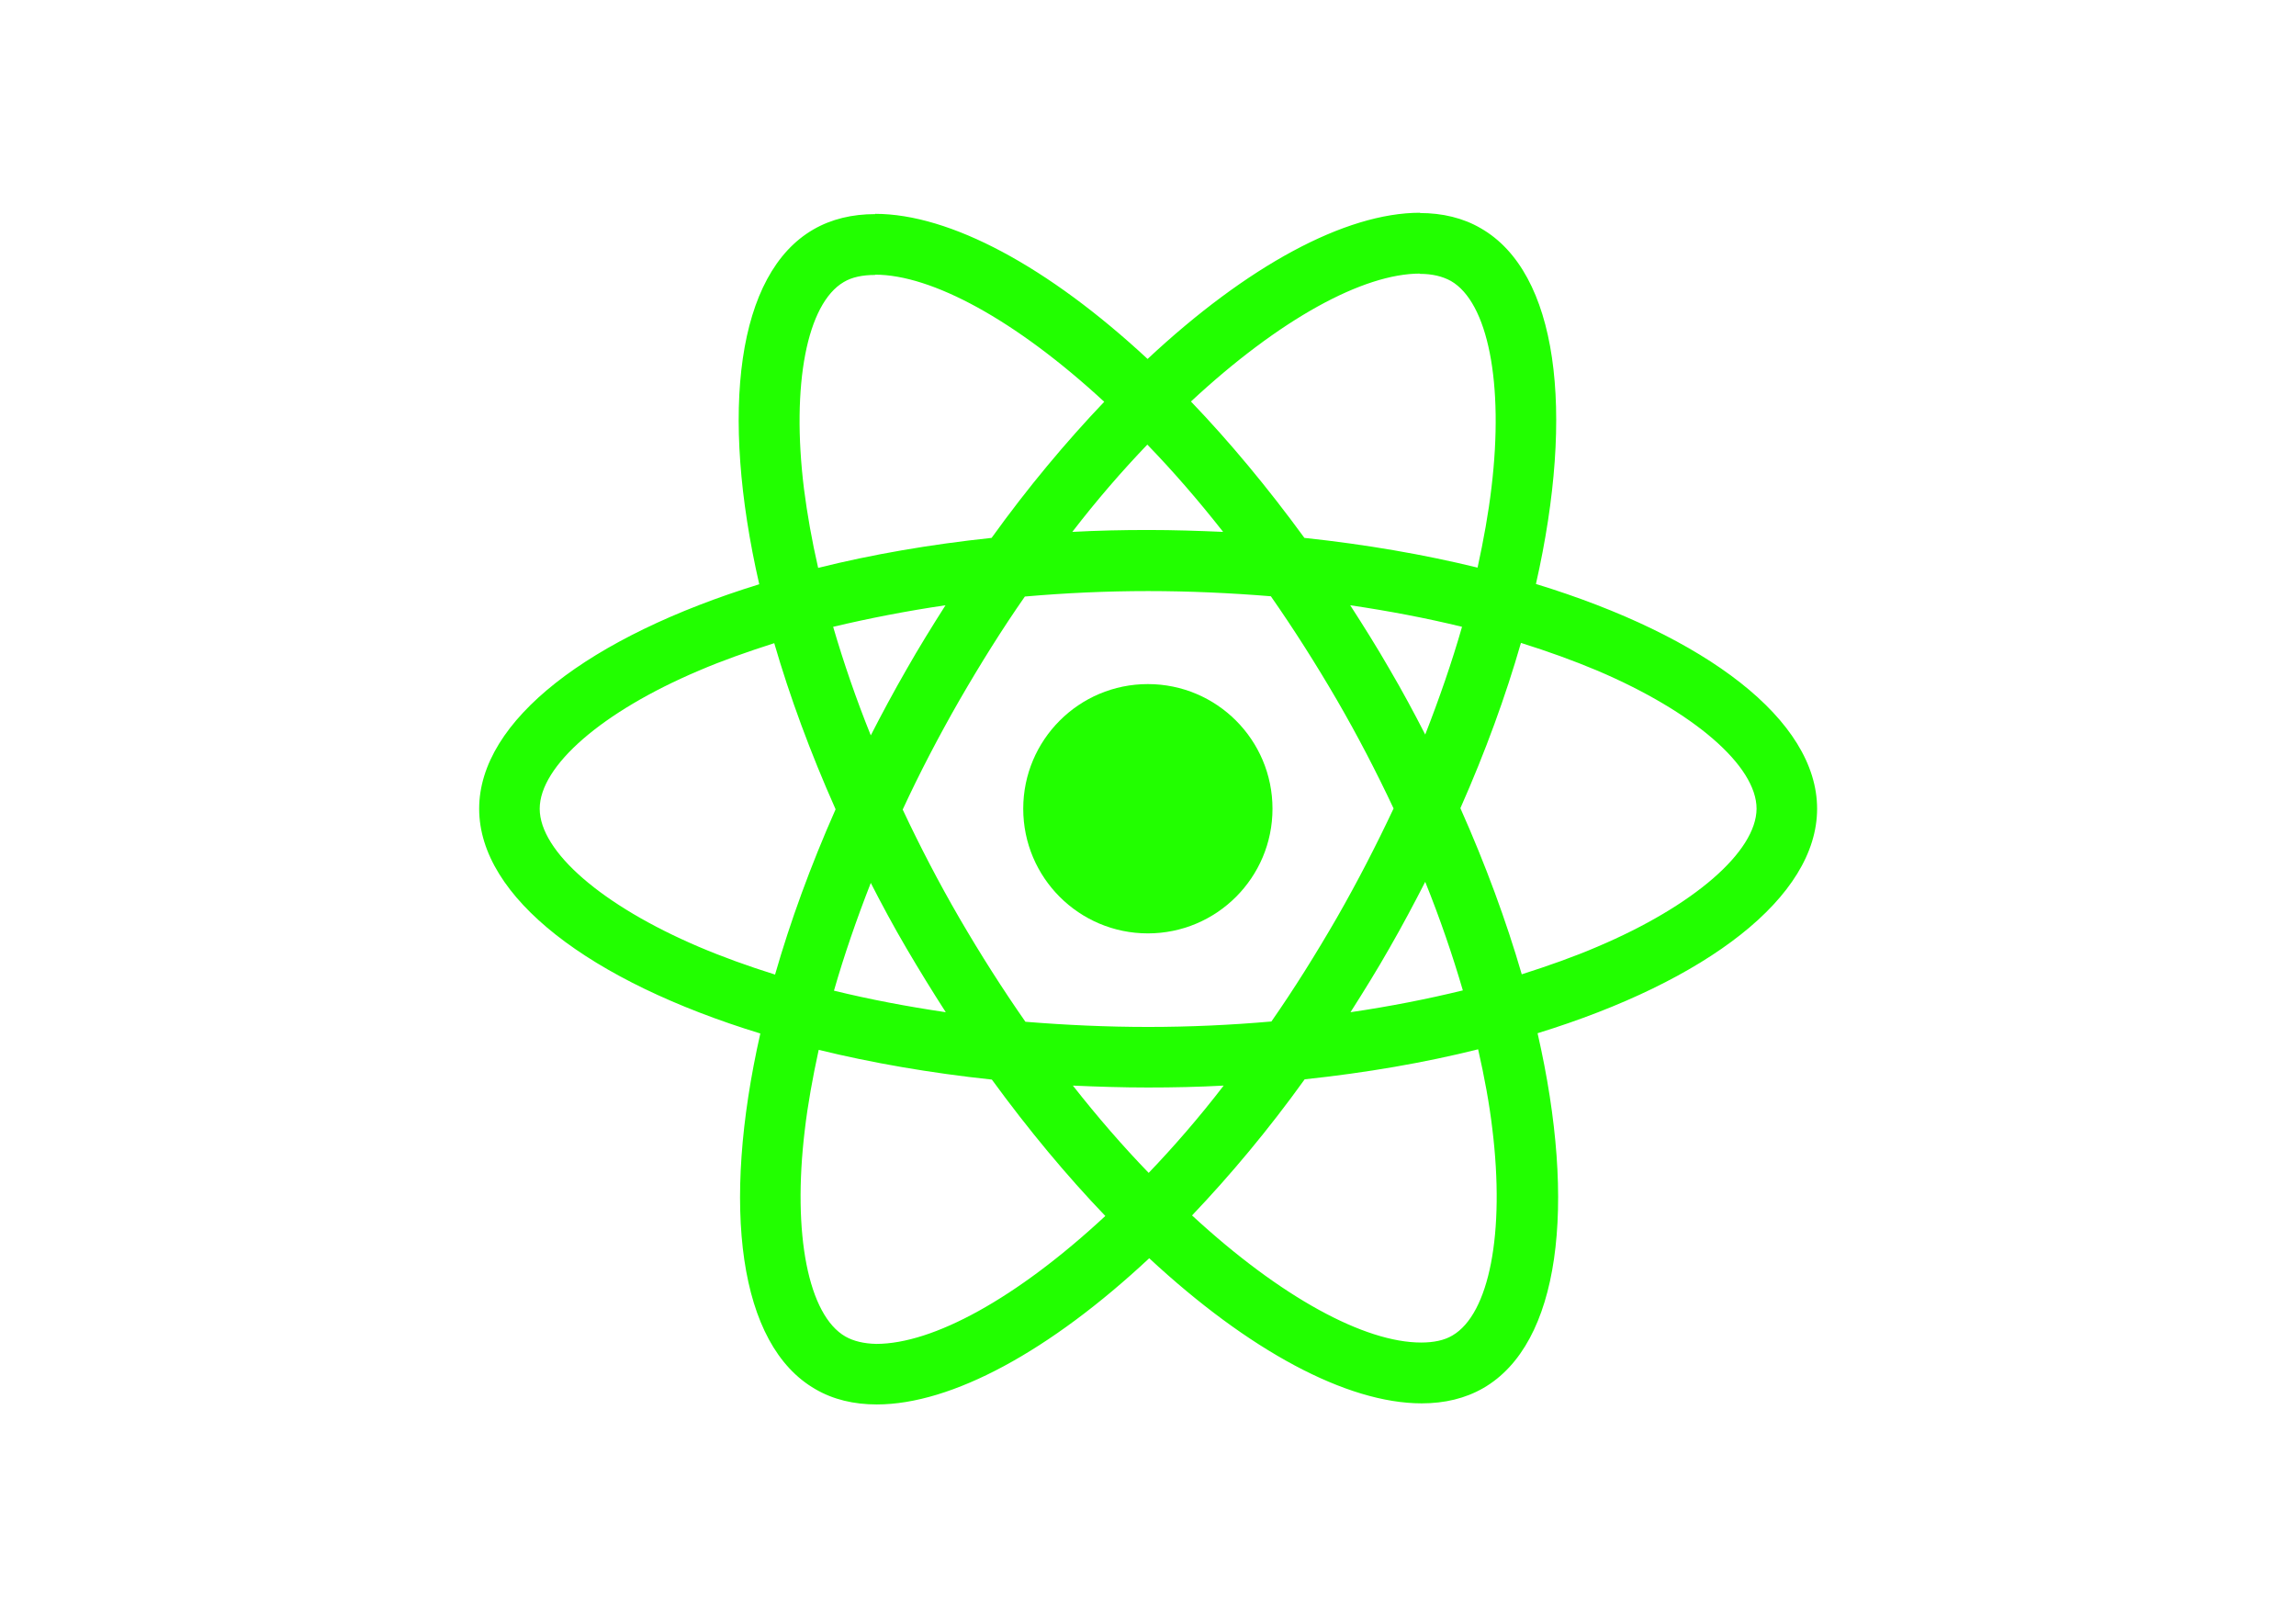
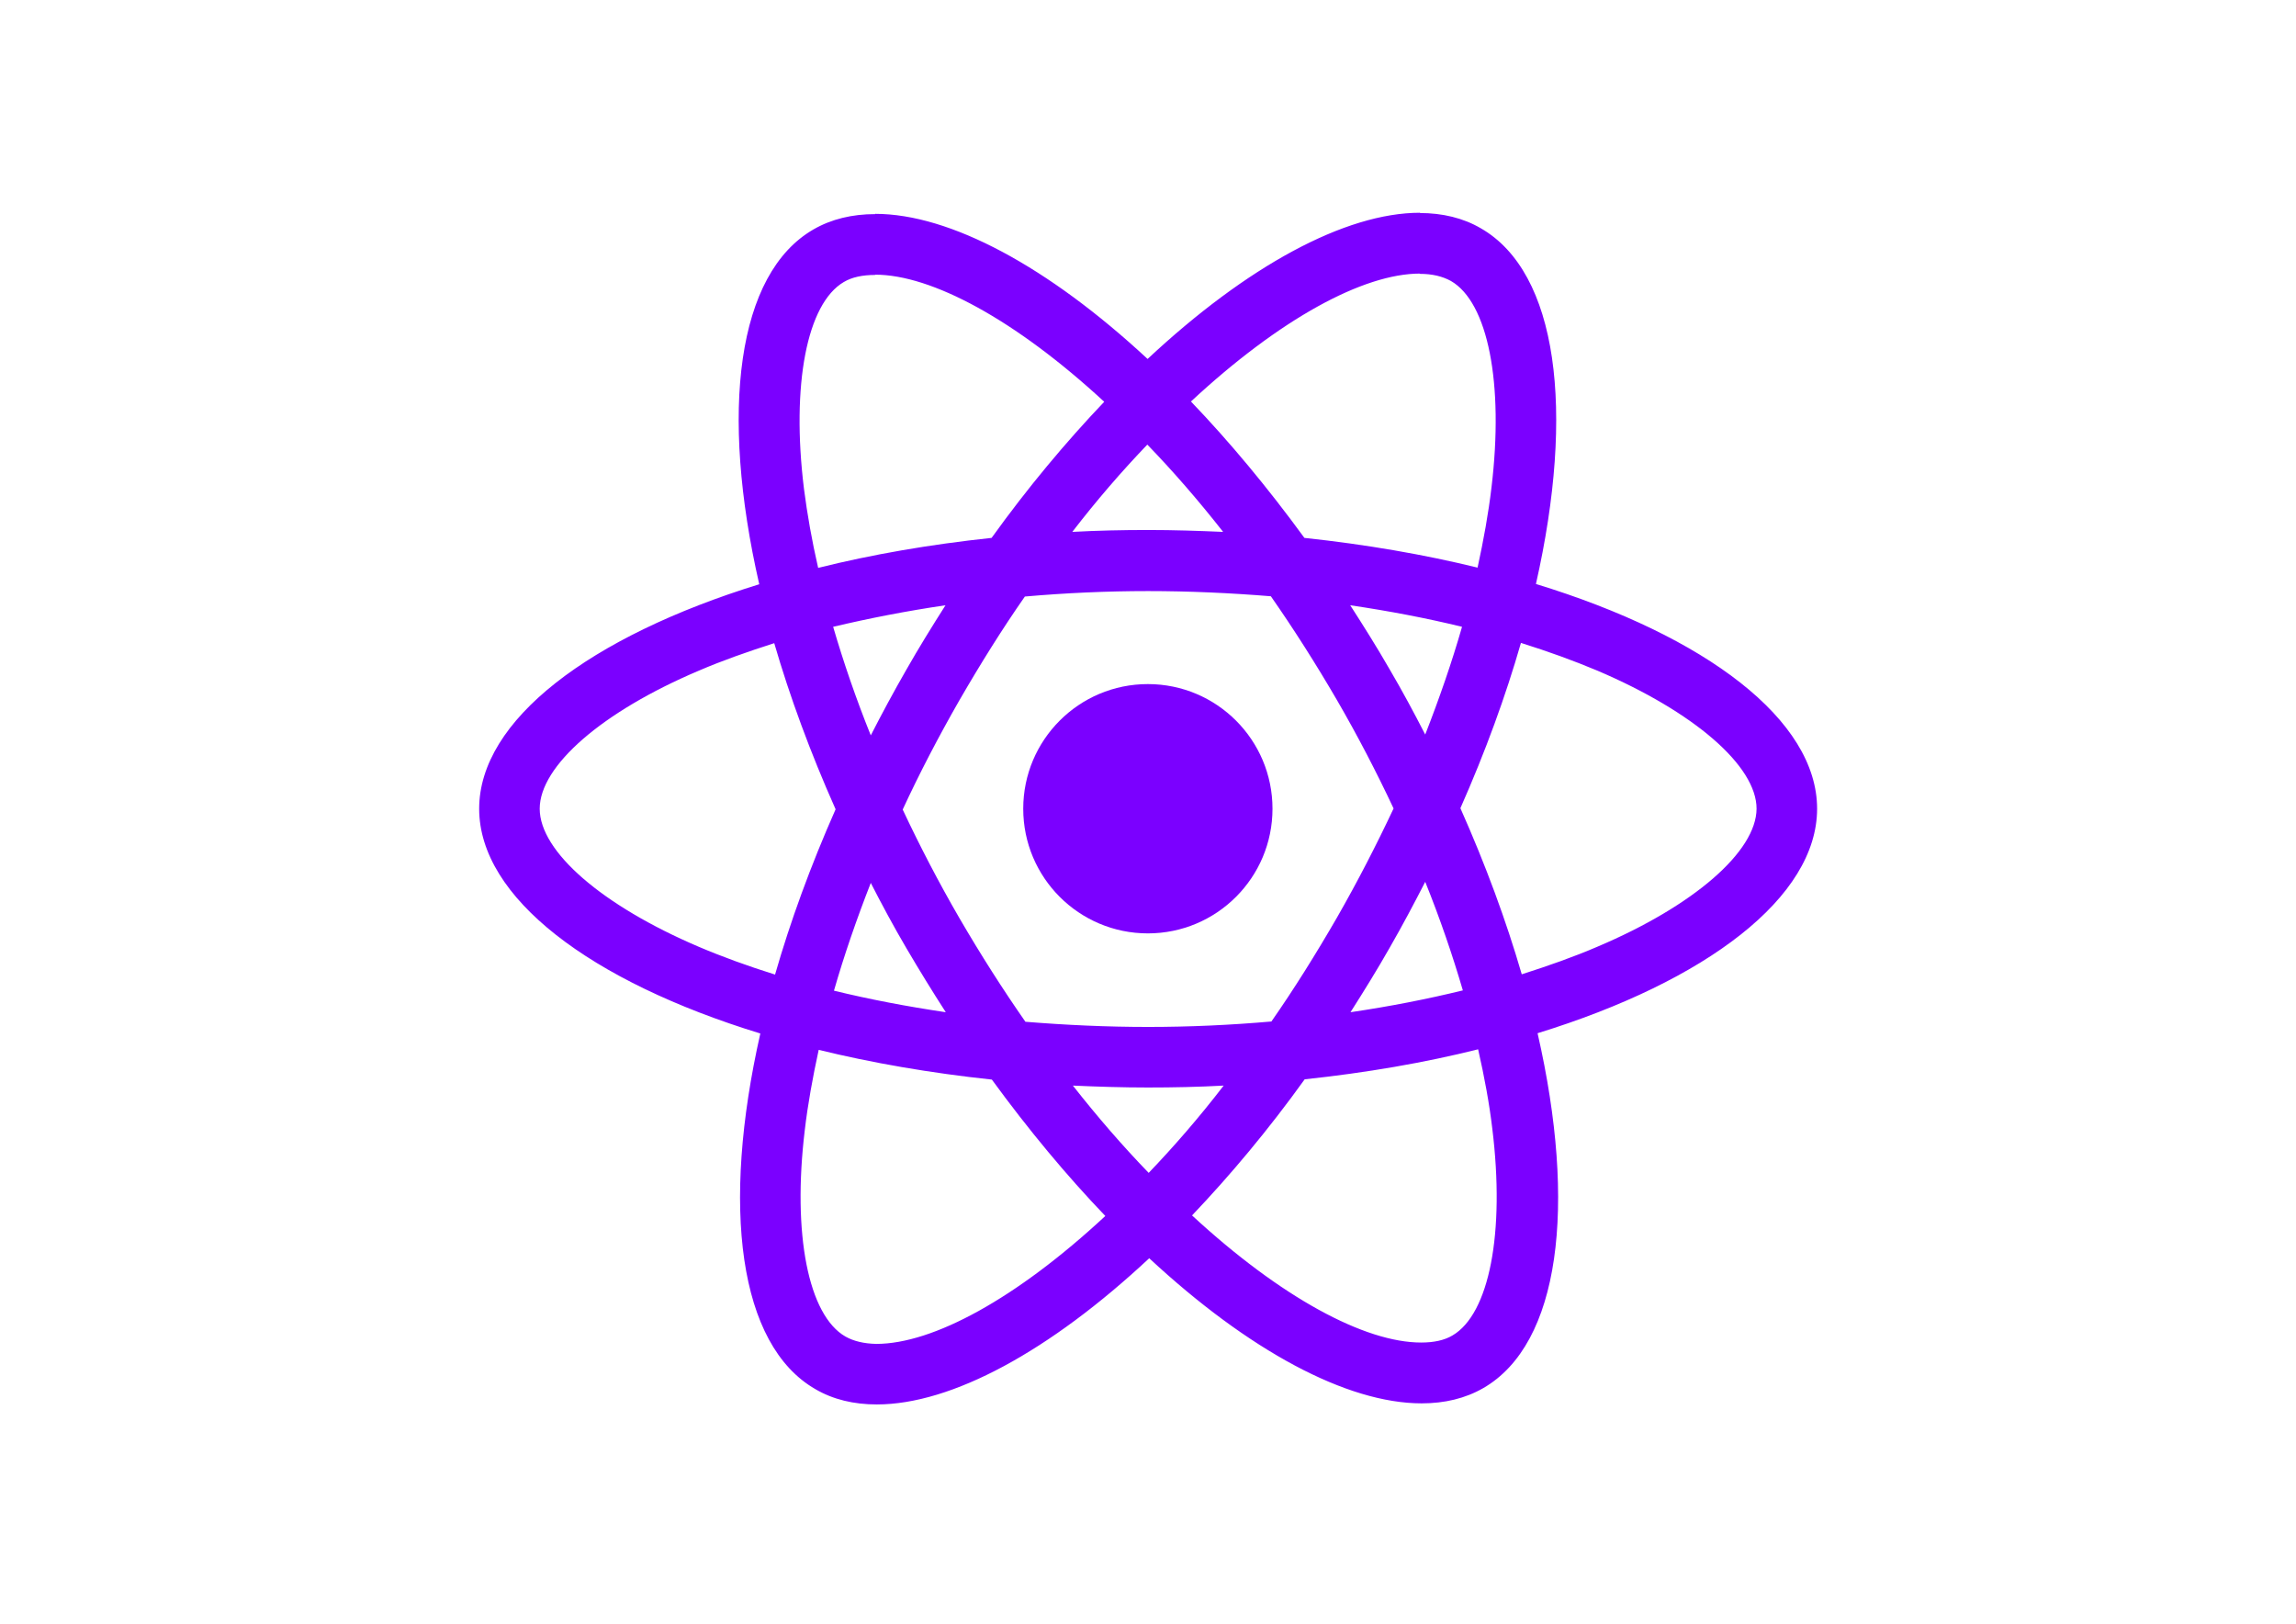
<svg xmlns="http://www.w3.org/2000/svg" viewBox="0 0 841.9 595.3">
-   <g fill="#22ff00">
+   <g fill="#7b00ff">
    <path d="M666.3 296.5c0-32.5-40.7-63.3-103.1-82.4 14.4-63.6 8-114.2-20.2-130.4-6.5-3.8-14.1-5.6-22.4-5.6v22.3c4.6 0 8.3.9 11.4 2.6 13.6 7.8 19.5 37.5 14.9 75.7-1.1 9.4-2.9 19.3-5.1 29.4-19.6-4.8-41-8.5-63.5-10.9-13.5-18.5-27.5-35.3-41.6-50 32.6-30.3 63.2-46.9 84-46.9V78c-27.5 0-63.5 19.6-99.9 53.6-36.4-33.8-72.4-53.2-99.9-53.2v22.3c20.7 0 51.4 16.5 84 46.6-14 14.7-28 31.4-41.3 49.9-22.6 2.4-44 6.1-63.6 11-2.3-10-4-19.7-5.2-29-4.7-38.2 1.1-67.9 14.6-75.8 3-1.8 6.9-2.6 11.5-2.6V78.5c-8.4 0-16 1.8-22.6 5.6-28.1 16.2-34.4 66.7-19.9 130.1-62.2 19.2-102.7 49.9-102.7 82.3 0 32.5 40.7 63.3 103.1 82.4-14.4 63.6-8 114.2 20.2 130.4 6.5 3.8 14.1 5.6 22.5 5.6 27.5 0 63.5-19.6 99.9-53.6 36.4 33.8 72.4 53.2 99.9 53.2 8.4 0 16-1.8 22.6-5.6 28.1-16.2 34.4-66.7 19.9-130.1 62-19.1 102.5-49.9 102.5-82.3zm-130.2-66.7c-3.7 12.9-8.3 26.2-13.5 39.5-4.1-8-8.4-16-13.1-24-4.6-8-9.5-15.8-14.4-23.4 14.2 2.1 27.9 4.7 41 7.9zm-45.8 106.5c-7.8 13.5-15.8 26.3-24.1 38.2-14.9 1.3-30 2-45.2 2-15.1 0-30.2-.7-45-1.9-8.3-11.9-16.4-24.6-24.2-38-7.6-13.1-14.5-26.4-20.8-39.8 6.2-13.4 13.2-26.8 20.7-39.9 7.8-13.5 15.8-26.3 24.1-38.2 14.9-1.3 30-2 45.2-2 15.1 0 30.2.7 45 1.9 8.3 11.9 16.4 24.6 24.2 38 7.6 13.1 14.5 26.4 20.8 39.8-6.3 13.4-13.2 26.8-20.7 39.9zm32.3-13c5.4 13.4 10 26.8 13.8 39.8-13.1 3.2-26.9 5.9-41.2 8 4.9-7.7 9.8-15.6 14.4-23.7 4.6-8 8.9-16.1 13-24.1zM421.2 430c-9.3-9.6-18.6-20.3-27.8-32 9 .4 18.2.7 27.5.7 9.4 0 18.7-.2 27.8-.7-9 11.7-18.3 22.4-27.5 32zm-74.4-58.9c-14.2-2.1-27.9-4.7-41-7.9 3.7-12.9 8.3-26.2 13.5-39.5 4.1 8 8.4 16 13.1 24 4.7 8 9.5 15.8 14.4 23.4zM420.7 163c9.3 9.6 18.6 20.3 27.8 32-9-.4-18.2-.7-27.5-.7-9.4 0-18.7.2-27.8.7 9-11.7 18.3-22.4 27.5-32zm-74 58.9c-4.9 7.7-9.8 15.6-14.4 23.7-4.6 8-8.9 16-13 24-5.4-13.4-10-26.8-13.8-39.8 13.1-3.1 26.9-5.8 41.2-7.9zm-90.5 125.2c-35.4-15.1-58.3-34.9-58.3-50.6 0-15.7 22.9-35.6 58.3-50.6 8.6-3.7 18-7 27.7-10.1 5.7 19.6 13.2 40 22.5 60.9-9.2 20.8-16.6 41.1-22.2 60.6-9.9-3.1-19.3-6.5-28-10.2zM310 490c-13.6-7.8-19.5-37.5-14.9-75.7 1.1-9.4 2.9-19.3 5.1-29.4 19.6 4.8 41 8.5 63.5 10.9 13.5 18.5 27.5 35.3 41.6 50-32.6 30.3-63.2 46.9-84 46.9-4.5-.1-8.3-1-11.3-2.7zm237.2-76.2c4.7 38.2-1.1 67.9-14.6 75.8-3 1.8-6.9 2.6-11.5 2.6-20.7 0-51.4-16.5-84-46.6 14-14.7 28-31.4 41.3-49.9 22.6-2.4 44-6.1 63.6-11 2.3 10.1 4.1 19.8 5.2 29.1zm38.5-66.7c-8.6 3.7-18 7-27.7 10.1-5.7-19.6-13.2-40-22.5-60.9 9.2-20.8 16.6-41.1 22.2-60.6 9.9 3.1 19.3 6.5 28.1 10.2 35.4 15.1 58.3 34.9 58.3 50.6-.1 15.7-23 35.6-58.4 50.6zM320.8 78.4z" />
    <circle cx="420.9" cy="296.5" r="45.7" />
    <path d="M520.5 78.1z" />
  </g>
</svg>
